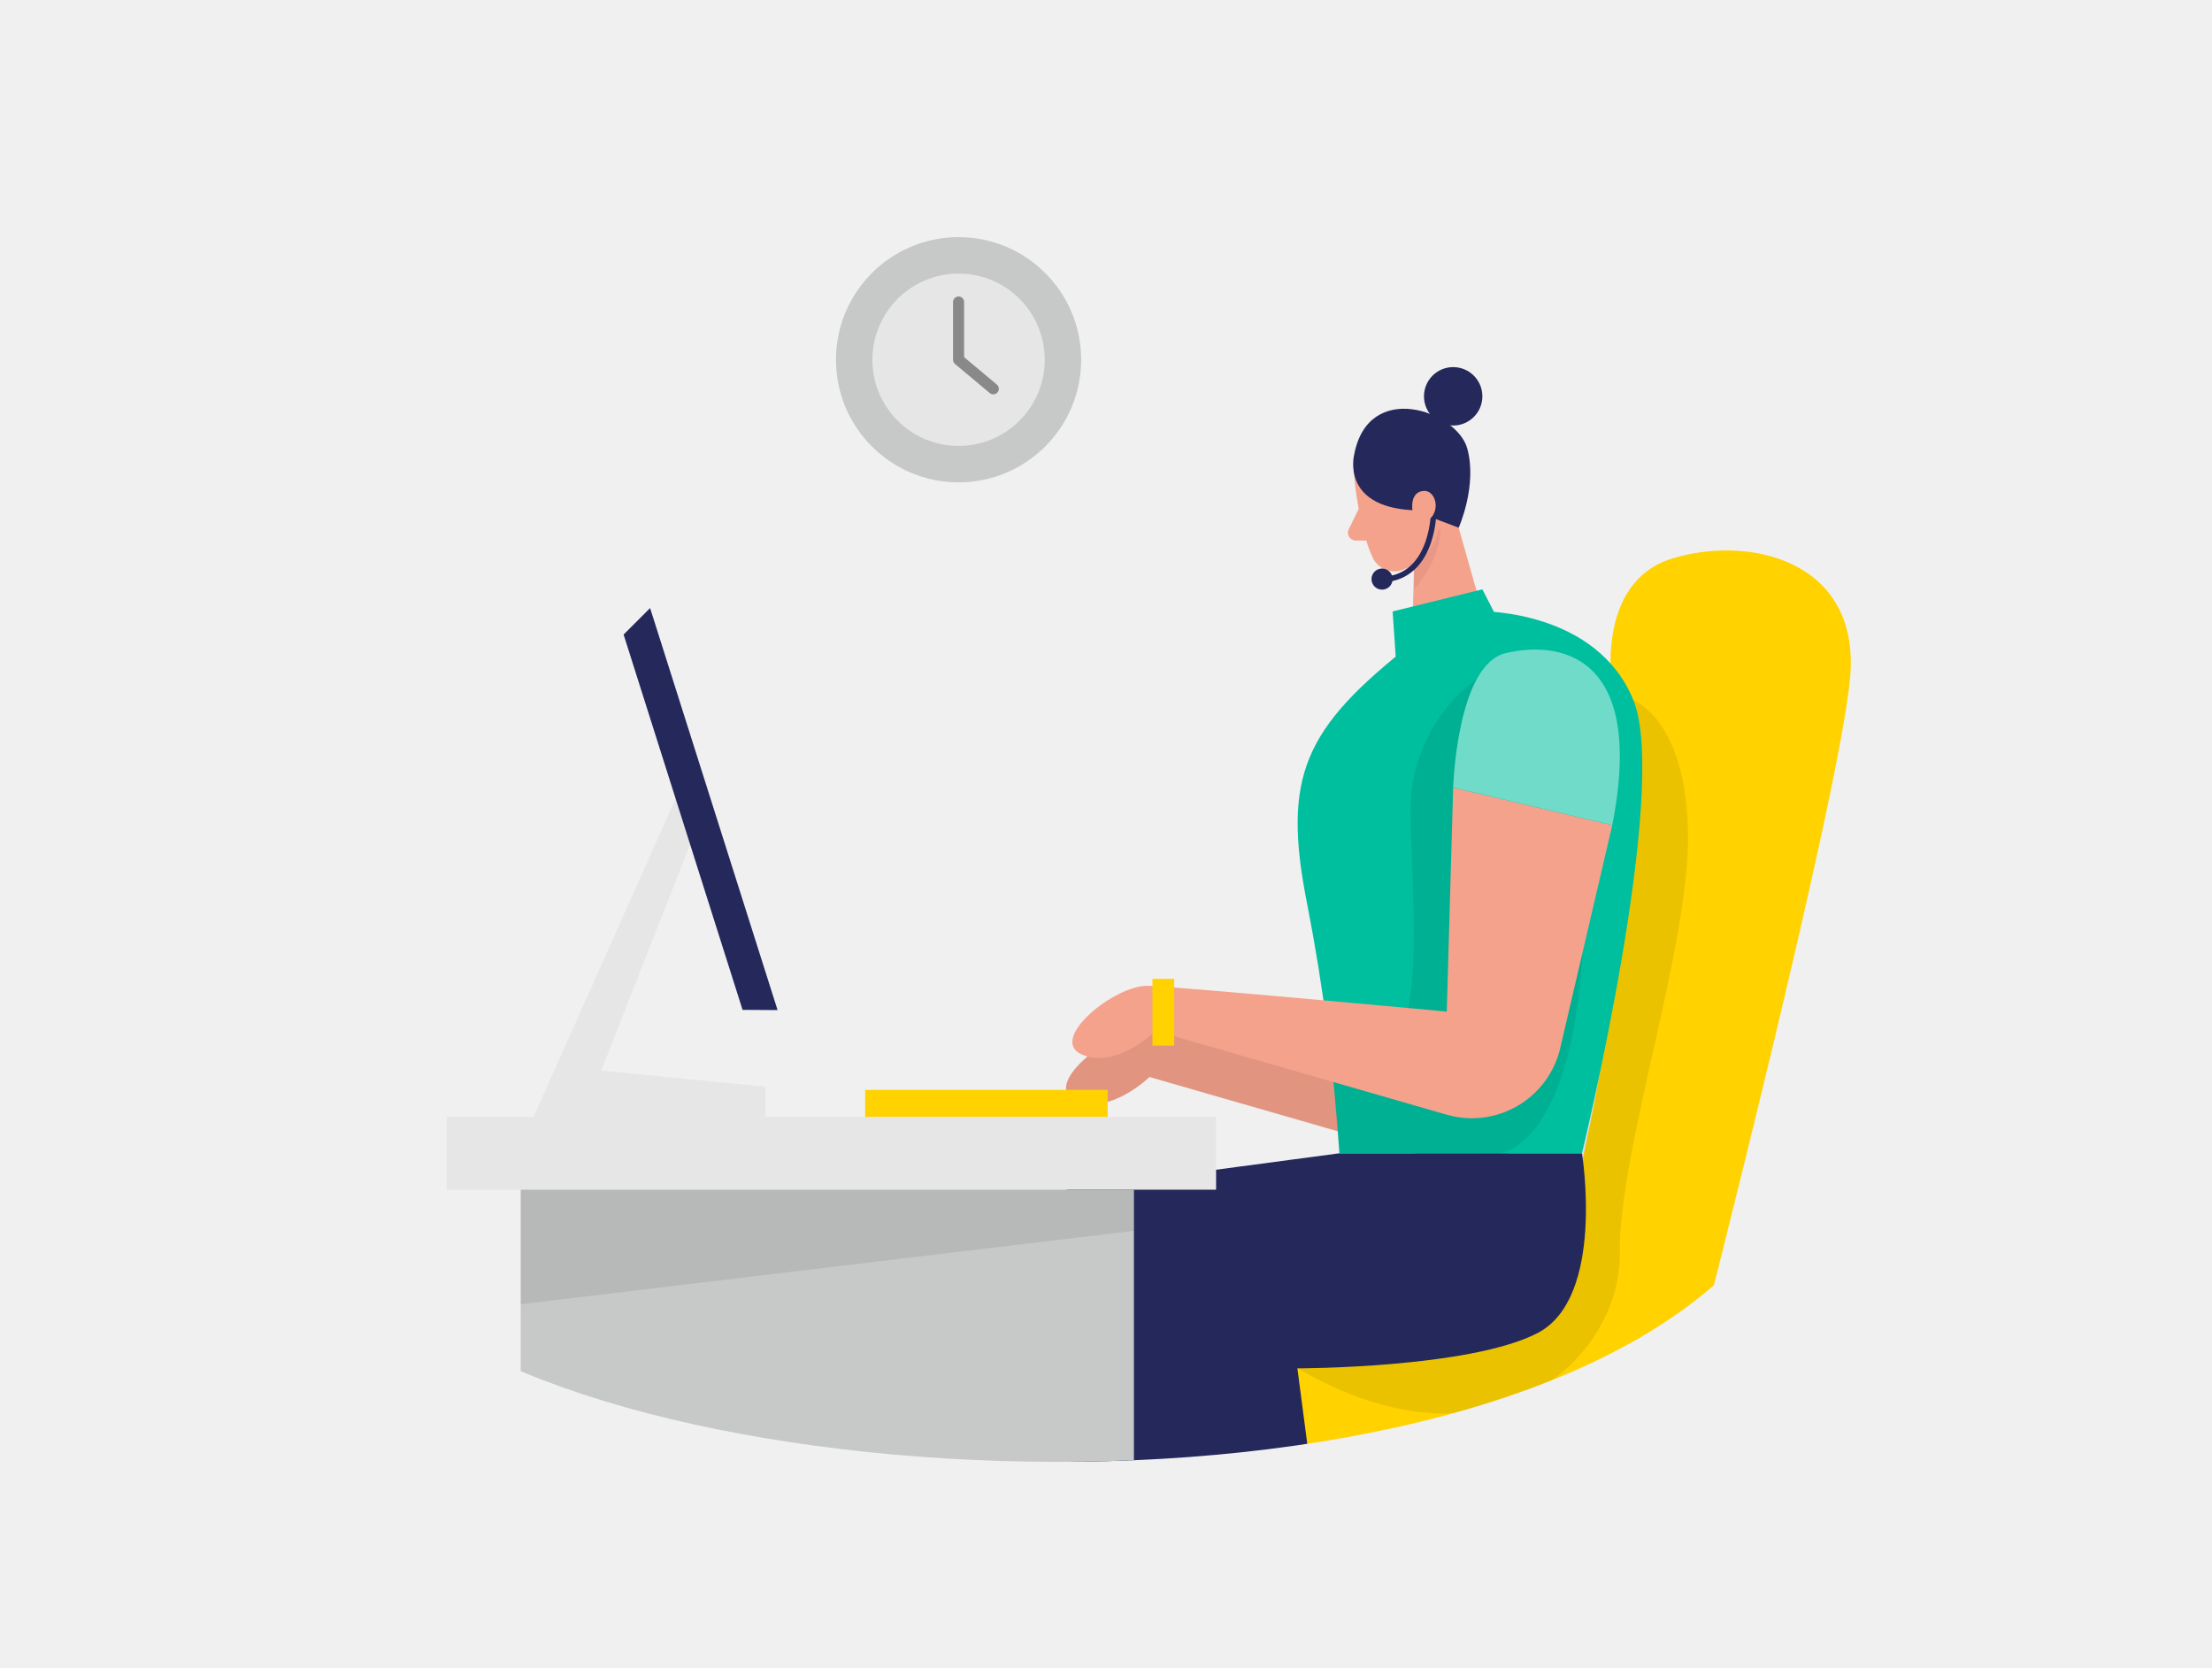
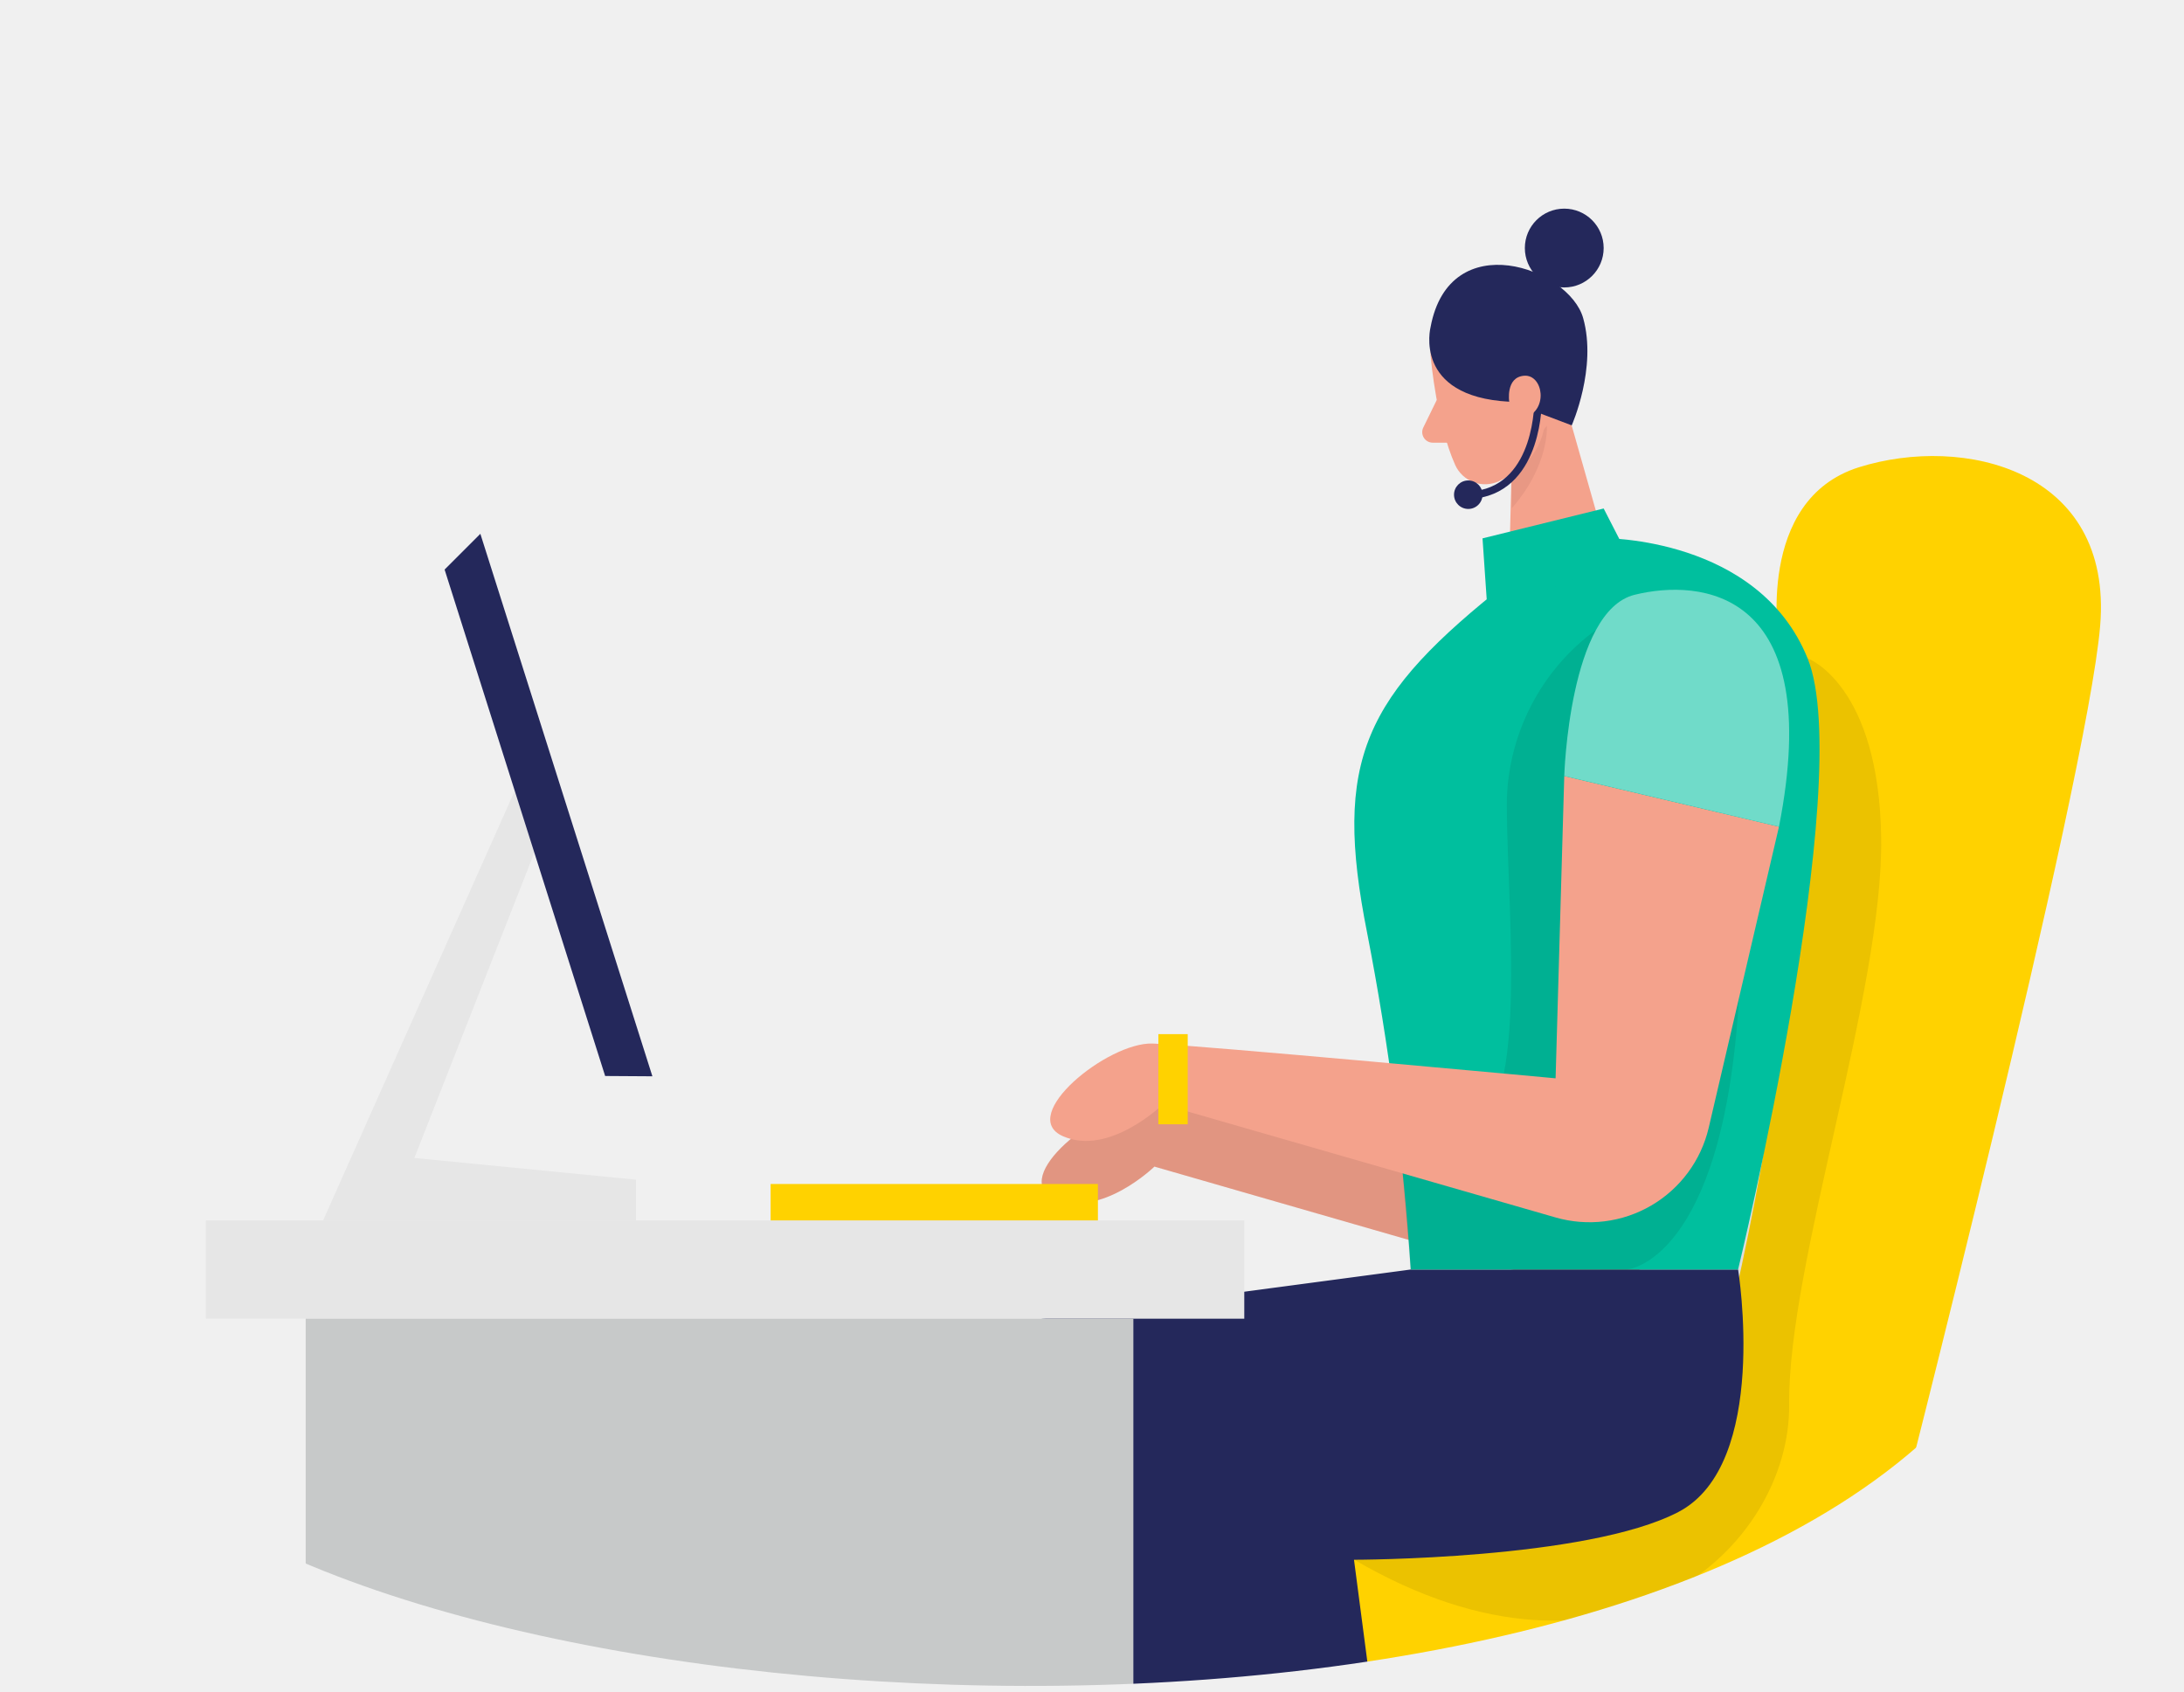
- <svg xmlns="http://www.w3.org/2000/svg" id="Layer_1" data-name="Layer 1" viewBox="0 0 400 300" width="406" height="306" class="illustration styles_illustrationTablet__1DWOa">
-   <defs>
-     <clipPath id="clip-path">
-       <path d="M161.66,49.49c-67.34,11.63-115,73.32-107.59,141.25C56,208,61,223.2,71.07,233c40.29,39,208,46.87,249.54-13.13S350.27,54.15,292,41.21C263.3,34.82,209.16,41.29,161.66,49.49Z" fill="none" />
-     </clipPath>
-   </defs>
-   <circle cx="173.34" cy="64.31" r="22.17" fill="#c7c9c9" />
-   <circle cx="173.34" cy="64.31" r="15.58" fill="#e6e6e6" />
-   <polyline points="173.34 53.87 173.34 64.31 179.62 69.56" fill="none" stroke="#898989" stroke-linecap="round" stroke-linejoin="round" stroke-width="2" />
-   <g clip-path="url(#clip-path)">
-     <path d="M307.22,242.32s.48,14.84-10.24,18.33-47.39,9.32-65.73-1.74-7.1-25.62,8.53-24.45S307.22,242.32,307.22,242.32Z" fill="#ffd200" />
-     <path d="M291.55,123.86s-3.25-19.19,10.72-23.57,34.05.28,32.31,21.24-27.36,120.79-27.36,120.79l-29.11-2S300.91,167.52,291.55,123.86Z" fill="#ffd200" />
-     <path d="M261.61,150l28.77,6.79L281,197.16a16.41,16.41,0,0,1-20.53,12L207.87,194s-7.18,7-13.39,4.27,6-12.61,12-12.42,54,4.66,54,4.66Z" fill="#f4a28c" />
-     <path d="M261.61,150l28.77,6.79L281,197.16a16.41,16.41,0,0,1-20.53,12L207.87,194s-7.18,7-13.39,4.27,6-12.61,12-12.42,54,4.66,54,4.66Z" opacity="0.08" />
-     <polygon points="261.02 84.98 268.06 109.8 255.35 115.61 255.89 94.19 261.02 84.98" fill="#f4a28c" />
-     <path d="M255.72,98.37a10.43,10.43,0,0,0,4.73-3.65s.4,5.25-4.72,11.09Z" fill="#ce8172" opacity="0.31" />
-     <path d="M244.92,85.79s.78,8.73,3.25,14.2a4.39,4.39,0,0,0,5.84,2.18c2.74-1.28,6.06-3.8,6.21-8.53l1.24-8s.61-5-4.88-7.68S244.18,80.49,244.92,85.79Z" fill="#f4a28c" />
-     <path d="M245.7,91.27,243.88,95a1.41,1.41,0,0,0,1.25,2l3.41,0Z" fill="#f4a28c" />
-     <path d="M295.38,125.89s9.59,3.47,9.86,24.11-12.52,57-12.33,75.91-23.14,41.27-58.26,20.77,29.07-27.51,29.07-27.51Z" opacity="0.08" />
-     <path d="M286.07,207.79s4.27,26.09-8,32.49-43.46,6.4-43.46,6.4l4.46,34.06H193.93l-1.16-66.36,49.44-6.59Z" fill="#24285b" />
-     <rect x="80.78" y="201.21" width="139.13" height="13.17" fill="#e6e6e6" />
-     <polygon points="123.85 139.87 96.49 201.21 138.41 201.21 138.41 195.75 108.72 192.84 127.93 143.94 123.85 139.87" fill="#e6e6e6" />
-     <polygon points="140.61 181.9 134.28 181.86 112.77 114 117.56 109.21 140.61 181.9" fill="#24285b" />
-     <rect x="156.45" y="196.33" width="43.85" height="4.88" fill="#ffd200" />
-     <path d="M244.87,81.51s-2.41,9.31,10.54,10l8.37,3.17s3.42-7.68,1.53-14.38S247.42,67.83,244.87,81.51Z" fill="#24285b" />
-     <circle cx="262.78" cy="70.92" r="5.28" fill="#24285b" />
-     <path d="M259.27,91.27s.21,11.53-8.32,12.7" fill="none" stroke="#24285b" stroke-miterlimit="10" />
-     <circle cx="249.92" cy="103.97" r="1.91" fill="#24285b" />
-     <path d="M255.41,91.55s-.53-3.33,2-3.52,3.33,4.62,0,5.68Z" fill="#f4a28c" />
-     <path d="M255.35,115.61l12.71-5.81s20.72-.2,27.32,16.09-9.31,81.9-9.31,81.9H242.21a356.06,356.06,0,0,0-5.82-45C231.74,139.48,235.89,130.93,255.35,115.61Z" fill="#00BF9E" />
-     <path d="M267,122.1a29.2,29.2,0,0,0-11.92,23.45c.06,15.56,3.52,44.86-7.1,44.68l-6.86,4.71,1.06,12.85h29s12.88-.94,15-36.21S267,122.1,267,122.1Z" opacity="0.08" />
-     <path d="M262.78,141.66l28.77,6.79-9.42,40.36a16.41,16.41,0,0,1-20.53,12L209,185.66s-7.18,7-13.38,4.27,6-12.62,12-12.42,54,4.66,54,4.66Z" fill="#f4a28c" />
-     <rect x="208.4" y="176.25" width="3.93" height="12.08" fill="#ffd200" />
-     <path d="M252.39,118l-.56-8.18,16.23-4,2.1,4.09S266.64,117.44,252.39,118Z" fill="#00BF9E" />
-     <rect x="94.16" y="214.38" width="110.89" height="66.36" fill="#c7c9c9" />
-     <path d="M262.78,141.66s.66-22.12,9.43-24.28,25.6-.83,19.34,31.07Z" fill="#00BF9E" />
-     <path d="M262.78,141.66s.66-22.12,9.43-24.28,25.6-.83,19.34,31.07Z" fill="#fff" opacity="0.44" />
+ <svg xmlns="http://www.w3.org/2000/svg" width="297" height="230" viewBox="0 0 297 230" fill="none">
+   <mask id="mask0_195_186" style="mask-type:luminance" maskUnits="userSpaceOnUse" x="0" y="0" width="297" height="230">
+     <path d="M110.085 11.982C41.735 23.787 -6.64 86.402 0.881 155.351C2.84 172.87 7.915 188.298 18.136 198.245C59.031 237.83 229.256 245.818 271.419 184.918C313.582 124.018 301.524 16.712 242.38 3.578C213.25 -2.908 158.298 3.659 110.085 11.982Z" fill="white" />
+   </mask>
+   <g mask="url(#mask0_195_186)">
+     <path d="M257.828 207.705C257.828 207.705 258.316 222.768 247.435 226.31C236.554 229.852 199.334 235.77 180.719 224.544C162.104 213.318 173.512 198.54 189.377 199.727C205.241 200.915 257.828 207.705 257.828 207.705Z" fill="#FFD200" />
+     <path d="M241.923 87.468C241.923 87.468 238.625 67.99 252.804 63.545C266.984 59.099 287.365 63.829 285.599 85.103C283.833 106.378 257.828 207.705 257.828 207.705L228.282 205.675C228.282 205.675 251.424 131.783 241.923 87.468Z" fill="#FFD200" />
+     <path d="M211.534 114L240.736 120.892L231.215 161.868C230.697 164.065 229.738 166.134 228.396 167.949C227.054 169.764 225.357 171.287 223.408 172.427C221.459 173.566 219.299 174.297 217.059 174.576C214.819 174.854 212.546 174.675 210.377 174.048L156.988 158.66C156.988 158.66 149.7 165.765 143.397 162.994C137.094 160.223 149.487 150.195 155.577 150.388C161.667 150.581 210.387 155.118 210.387 155.118L211.534 114Z" fill="#F4A28C" />
+     <path opacity="0.08" d="M211.534 114L240.736 120.892L231.215 161.868C230.697 164.065 229.738 166.134 228.396 167.949C227.054 169.764 225.357 171.287 223.408 172.427C221.459 173.566 219.299 174.297 217.059 174.576C214.819 174.854 212.546 174.675 210.377 174.048L156.988 158.66C156.988 158.66 149.7 165.765 143.397 162.994C137.094 160.223 149.487 150.195 155.577 150.388C161.667 150.581 210.387 155.118 210.387 155.118L211.534 114Z" fill="black" />
+     <path d="M210.935 48.005L218.081 73.197L205.18 79.094L205.728 57.353L210.935 48.005Z" fill="#F4A28C" />
+     <path opacity="0.31" d="M205.556 61.596C207.483 60.855 209.152 59.568 210.357 57.891C210.357 57.891 210.763 63.22 205.566 69.147L205.556 61.596Z" fill="#CE8172" />
+     <path d="M194.594 48.827C194.594 48.827 195.385 57.688 197.892 63.24C198.134 63.776 198.48 64.259 198.91 64.661C199.339 65.063 199.844 65.375 200.395 65.581C200.946 65.787 201.533 65.881 202.121 65.859C202.708 65.837 203.286 65.699 203.82 65.453C206.601 64.153 209.971 61.596 210.123 56.795L211.382 48.675C211.382 48.675 212.001 43.6 206.429 40.88C200.856 38.159 193.843 43.447 194.594 48.827Z" fill="#F4A28C" />
+     <path d="M195.386 54.389L193.538 58.175C193.439 58.391 193.395 58.628 193.41 58.865C193.425 59.102 193.498 59.331 193.624 59.533C193.75 59.734 193.924 59.901 194.131 60.019C194.337 60.136 194.57 60.2 194.807 60.205H198.268L195.386 54.389Z" fill="#F4A28C" />
+     <path opacity="0.08" d="M245.811 89.529C245.811 89.529 255.544 93.051 255.819 114C256.093 134.95 243.111 171.855 243.304 191.049C243.496 210.243 219.816 232.938 184.17 212.13C148.523 191.323 213.676 184.208 213.676 184.208L245.811 89.529Z" fill="black" />
+     <path d="M236.361 172.657C236.361 172.657 240.695 199.138 228.241 205.634C215.787 212.13 184.129 212.13 184.129 212.13L188.656 246.701H142.839L141.662 179.346L191.843 172.657H236.361Z" fill="#24285B" />
+     <path d="M169.209 165.978H27.992V179.346H169.209V165.978Z" fill="#E6E6E6" />
+     <path d="M71.708 103.718L43.937 165.978H86.486V160.436L56.351 157.483L75.849 107.849L71.708 103.718Z" fill="#E6E6E6" />
+     <path d="M88.719 146.379L82.294 146.338L60.461 77.46L65.323 72.598L88.719 146.379Z" fill="#24285B" />
+     <path d="M149.304 161.025H104.797V165.978H149.304V161.025Z" fill="#FFD200" />
+     <path d="M194.543 44.483C194.543 44.483 192.097 53.932 205.241 54.633L213.737 57.85C213.737 57.85 217.208 50.055 215.29 43.255C213.371 36.454 197.131 30.598 194.543 44.483Z" fill="#24285B" />
+     <path d="M212.722 39.093C215.682 39.093 218.081 36.694 218.081 33.734C218.081 30.774 215.682 28.375 212.722 28.375C209.762 28.375 207.363 30.774 207.363 33.734C207.363 36.694 209.762 39.093 212.722 39.093Z" fill="#24285B" />
+     <path d="M209.159 54.389C209.159 54.389 209.372 66.092 200.714 67.28" stroke="#24285B" stroke-width="1.015" stroke-miterlimit="10" />
+     <path d="M199.669 69.218C200.74 69.218 201.608 68.35 201.608 67.28C201.608 66.209 200.74 65.341 199.669 65.341C198.598 65.341 197.73 66.209 197.73 67.28C197.73 68.35 198.598 69.218 199.669 69.218Z" fill="#24285B" />
+     <path d="M205.241 54.673C205.241 54.673 204.703 51.293 207.271 51.1C209.839 50.908 210.651 55.79 207.271 56.866L205.241 54.673Z" fill="#F4A28C" />
+     <path d="M205.18 79.094L218.081 73.197C218.081 73.197 239.112 72.994 245.811 89.528C252.51 106.063 236.361 172.657 236.361 172.657H191.843C190.847 157.322 188.874 142.066 185.936 126.982C181.216 103.322 185.428 94.644 205.18 79.094Z" fill="#00BF9E" />
+     <path opacity="0.08" d="M217.005 85.682C213.267 88.426 210.225 92.009 208.124 96.143C206.022 100.277 204.92 104.846 204.906 109.483C204.967 125.277 208.479 155.016 197.7 154.834L190.737 159.614L191.813 172.657H221.248C221.248 172.657 234.321 171.703 236.473 135.904C238.625 100.105 217.005 85.682 217.005 85.682Z" fill="black" />
+     <path d="M212.722 105.535L241.923 112.427L232.362 153.392C231.844 155.59 230.885 157.659 229.543 159.474C228.201 161.289 226.504 162.812 224.555 163.951C222.606 165.091 220.446 165.822 218.206 166.1C215.966 166.379 213.693 166.199 211.524 165.572L158.135 150.195C158.135 150.195 150.847 157.3 144.554 154.529C138.261 151.758 150.644 141.72 156.734 141.923C162.824 142.126 211.544 146.653 211.544 146.653L212.722 105.535Z" fill="#F4A28C" />
+     <path d="M161.515 140.644H157.526V152.905H161.515V140.644Z" fill="#FFD200" />
+     <path d="M202.176 81.52L201.607 73.218L218.081 69.157L220.212 73.309C220.212 73.309 216.64 80.952 202.176 81.52Z" fill="#00BF9E" />
+     <path d="M154.126 179.346H41.572V246.701H154.126V179.346Z" fill="#C7C9C9" />
+     <path d="M212.722 105.535C212.722 105.535 213.392 83.083 222.293 80.891C231.195 78.698 248.277 80.048 241.923 112.427L212.722 105.535Z" fill="#00BF9E" />
+     <path opacity="0.44" d="M212.722 105.535C212.722 105.535 213.392 83.083 222.293 80.891C231.195 78.698 248.277 80.048 241.923 112.427L212.722 105.535Z" fill="white" />
  </g>
-   <polygon points="94.16 214.38 94.16 235.09 205.06 221.81 205.06 214.38 94.16 214.38" opacity="0.08" />
</svg>
